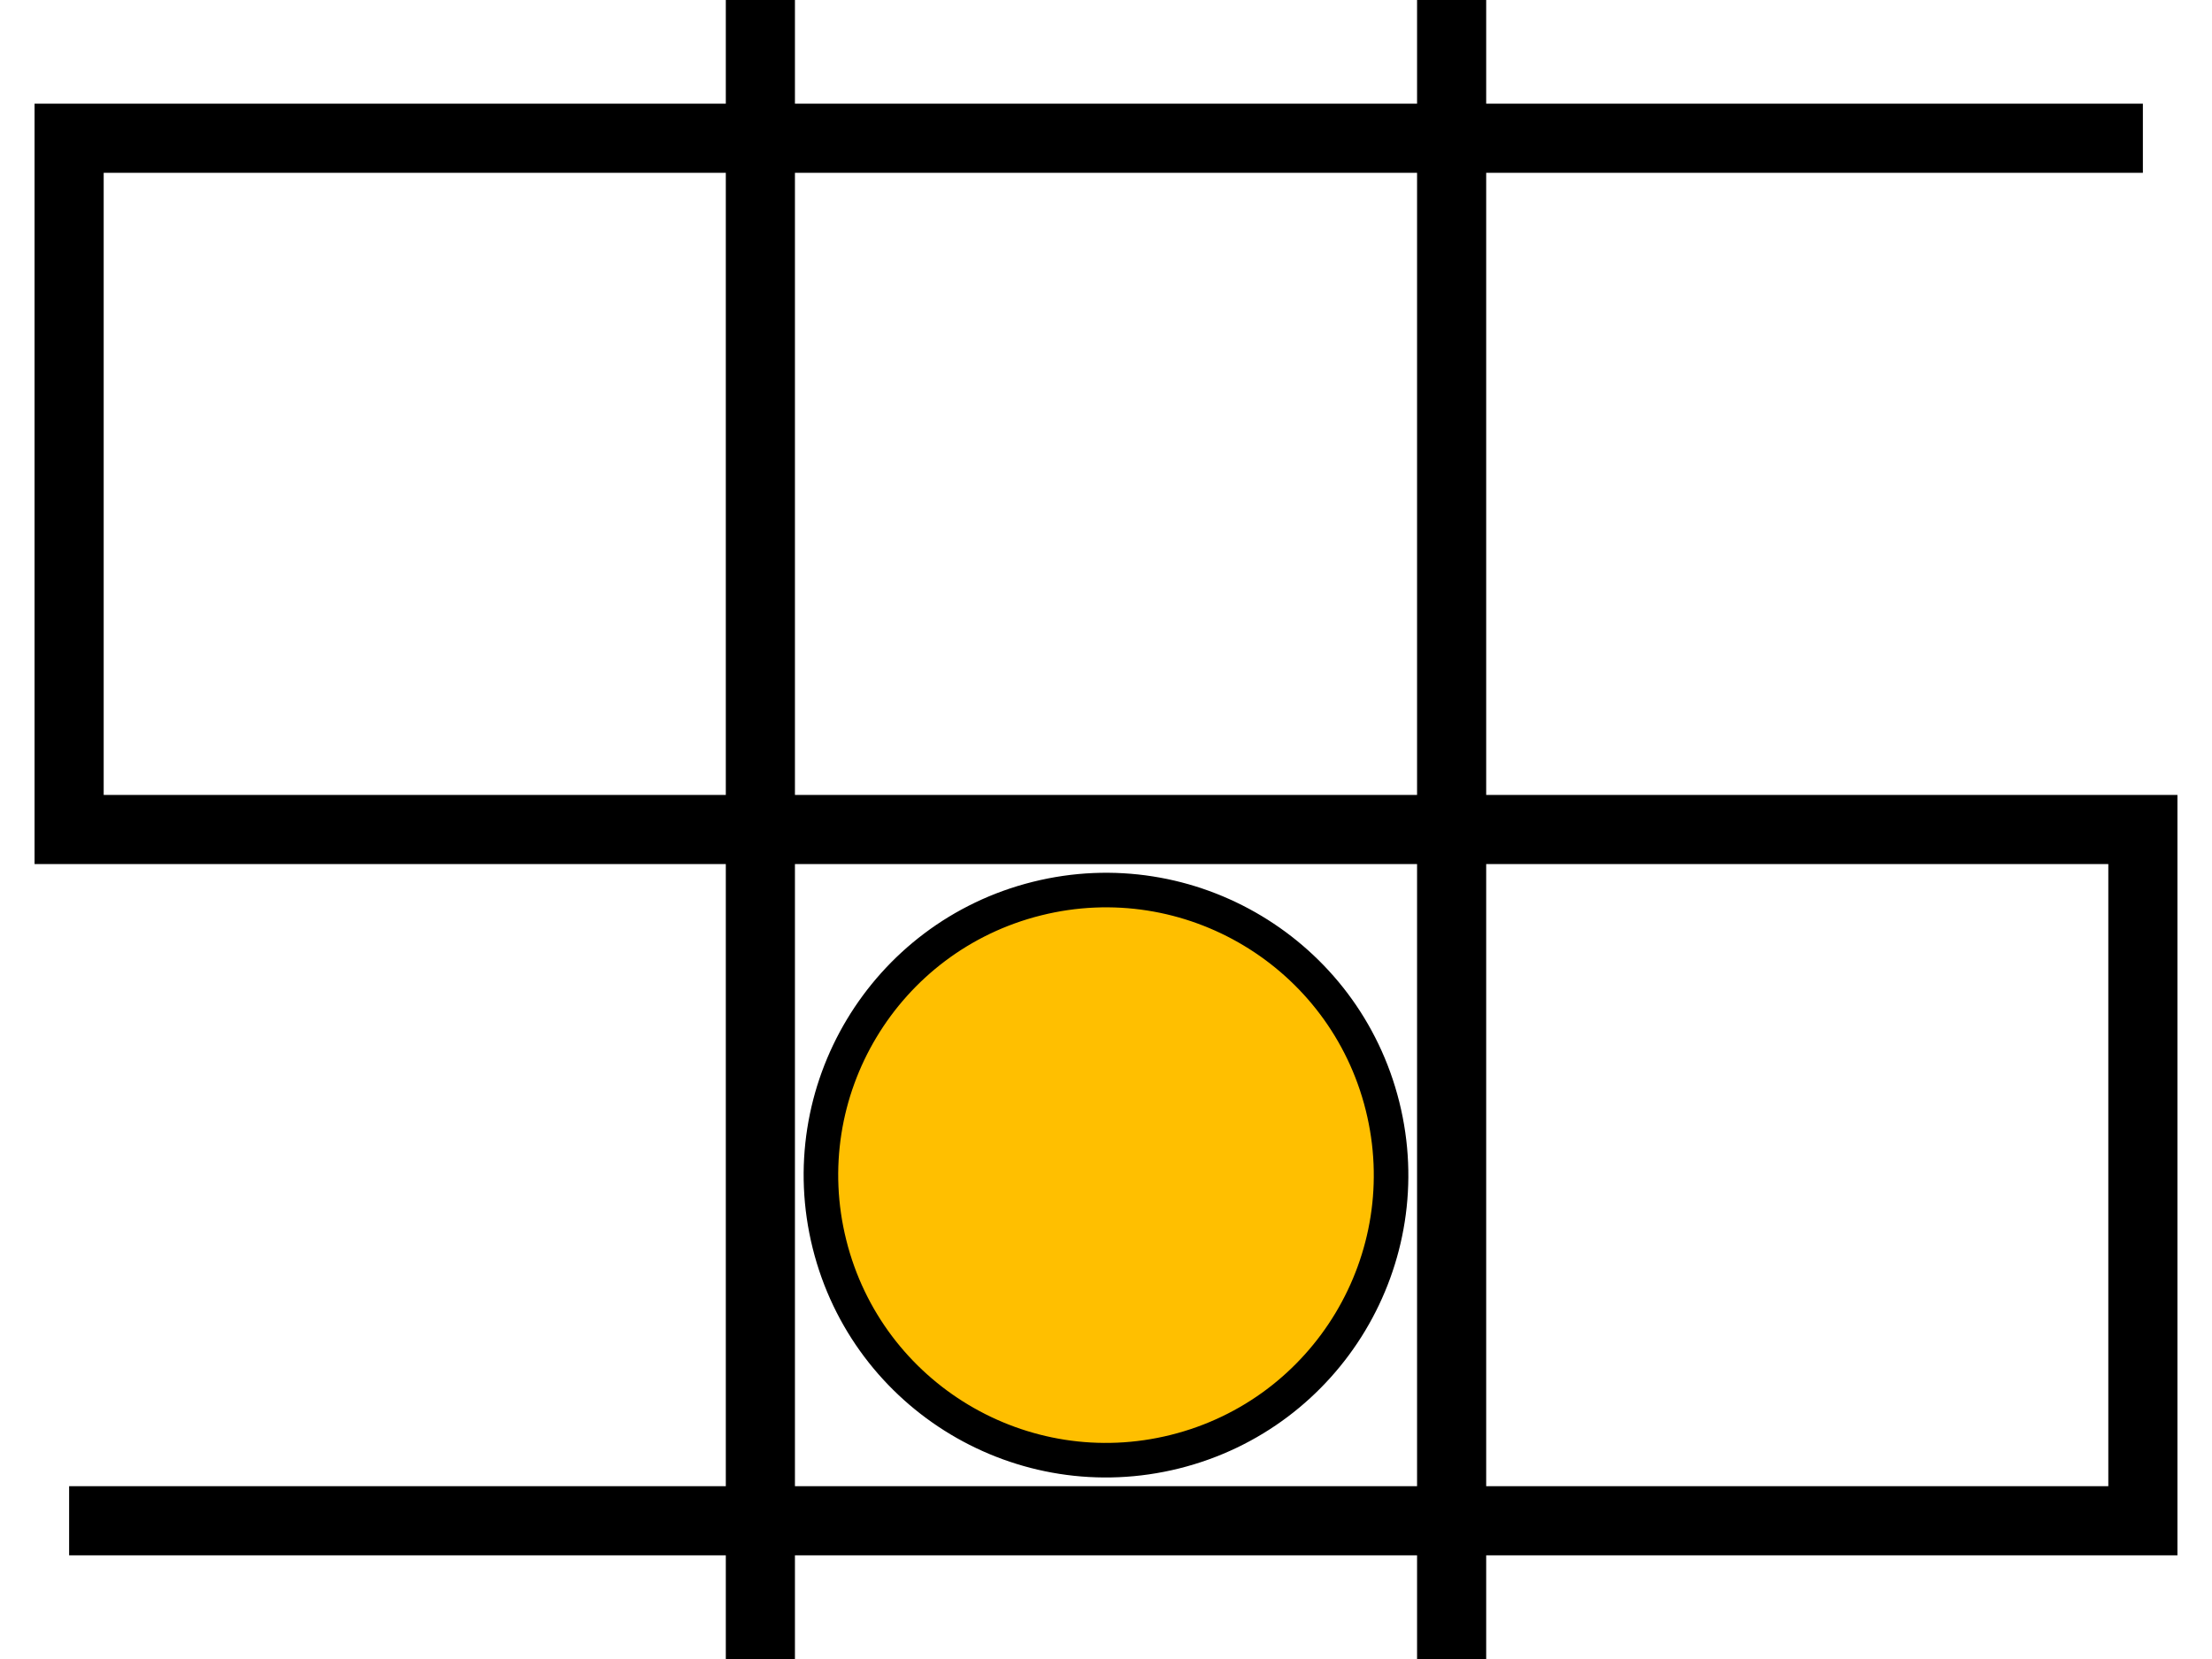
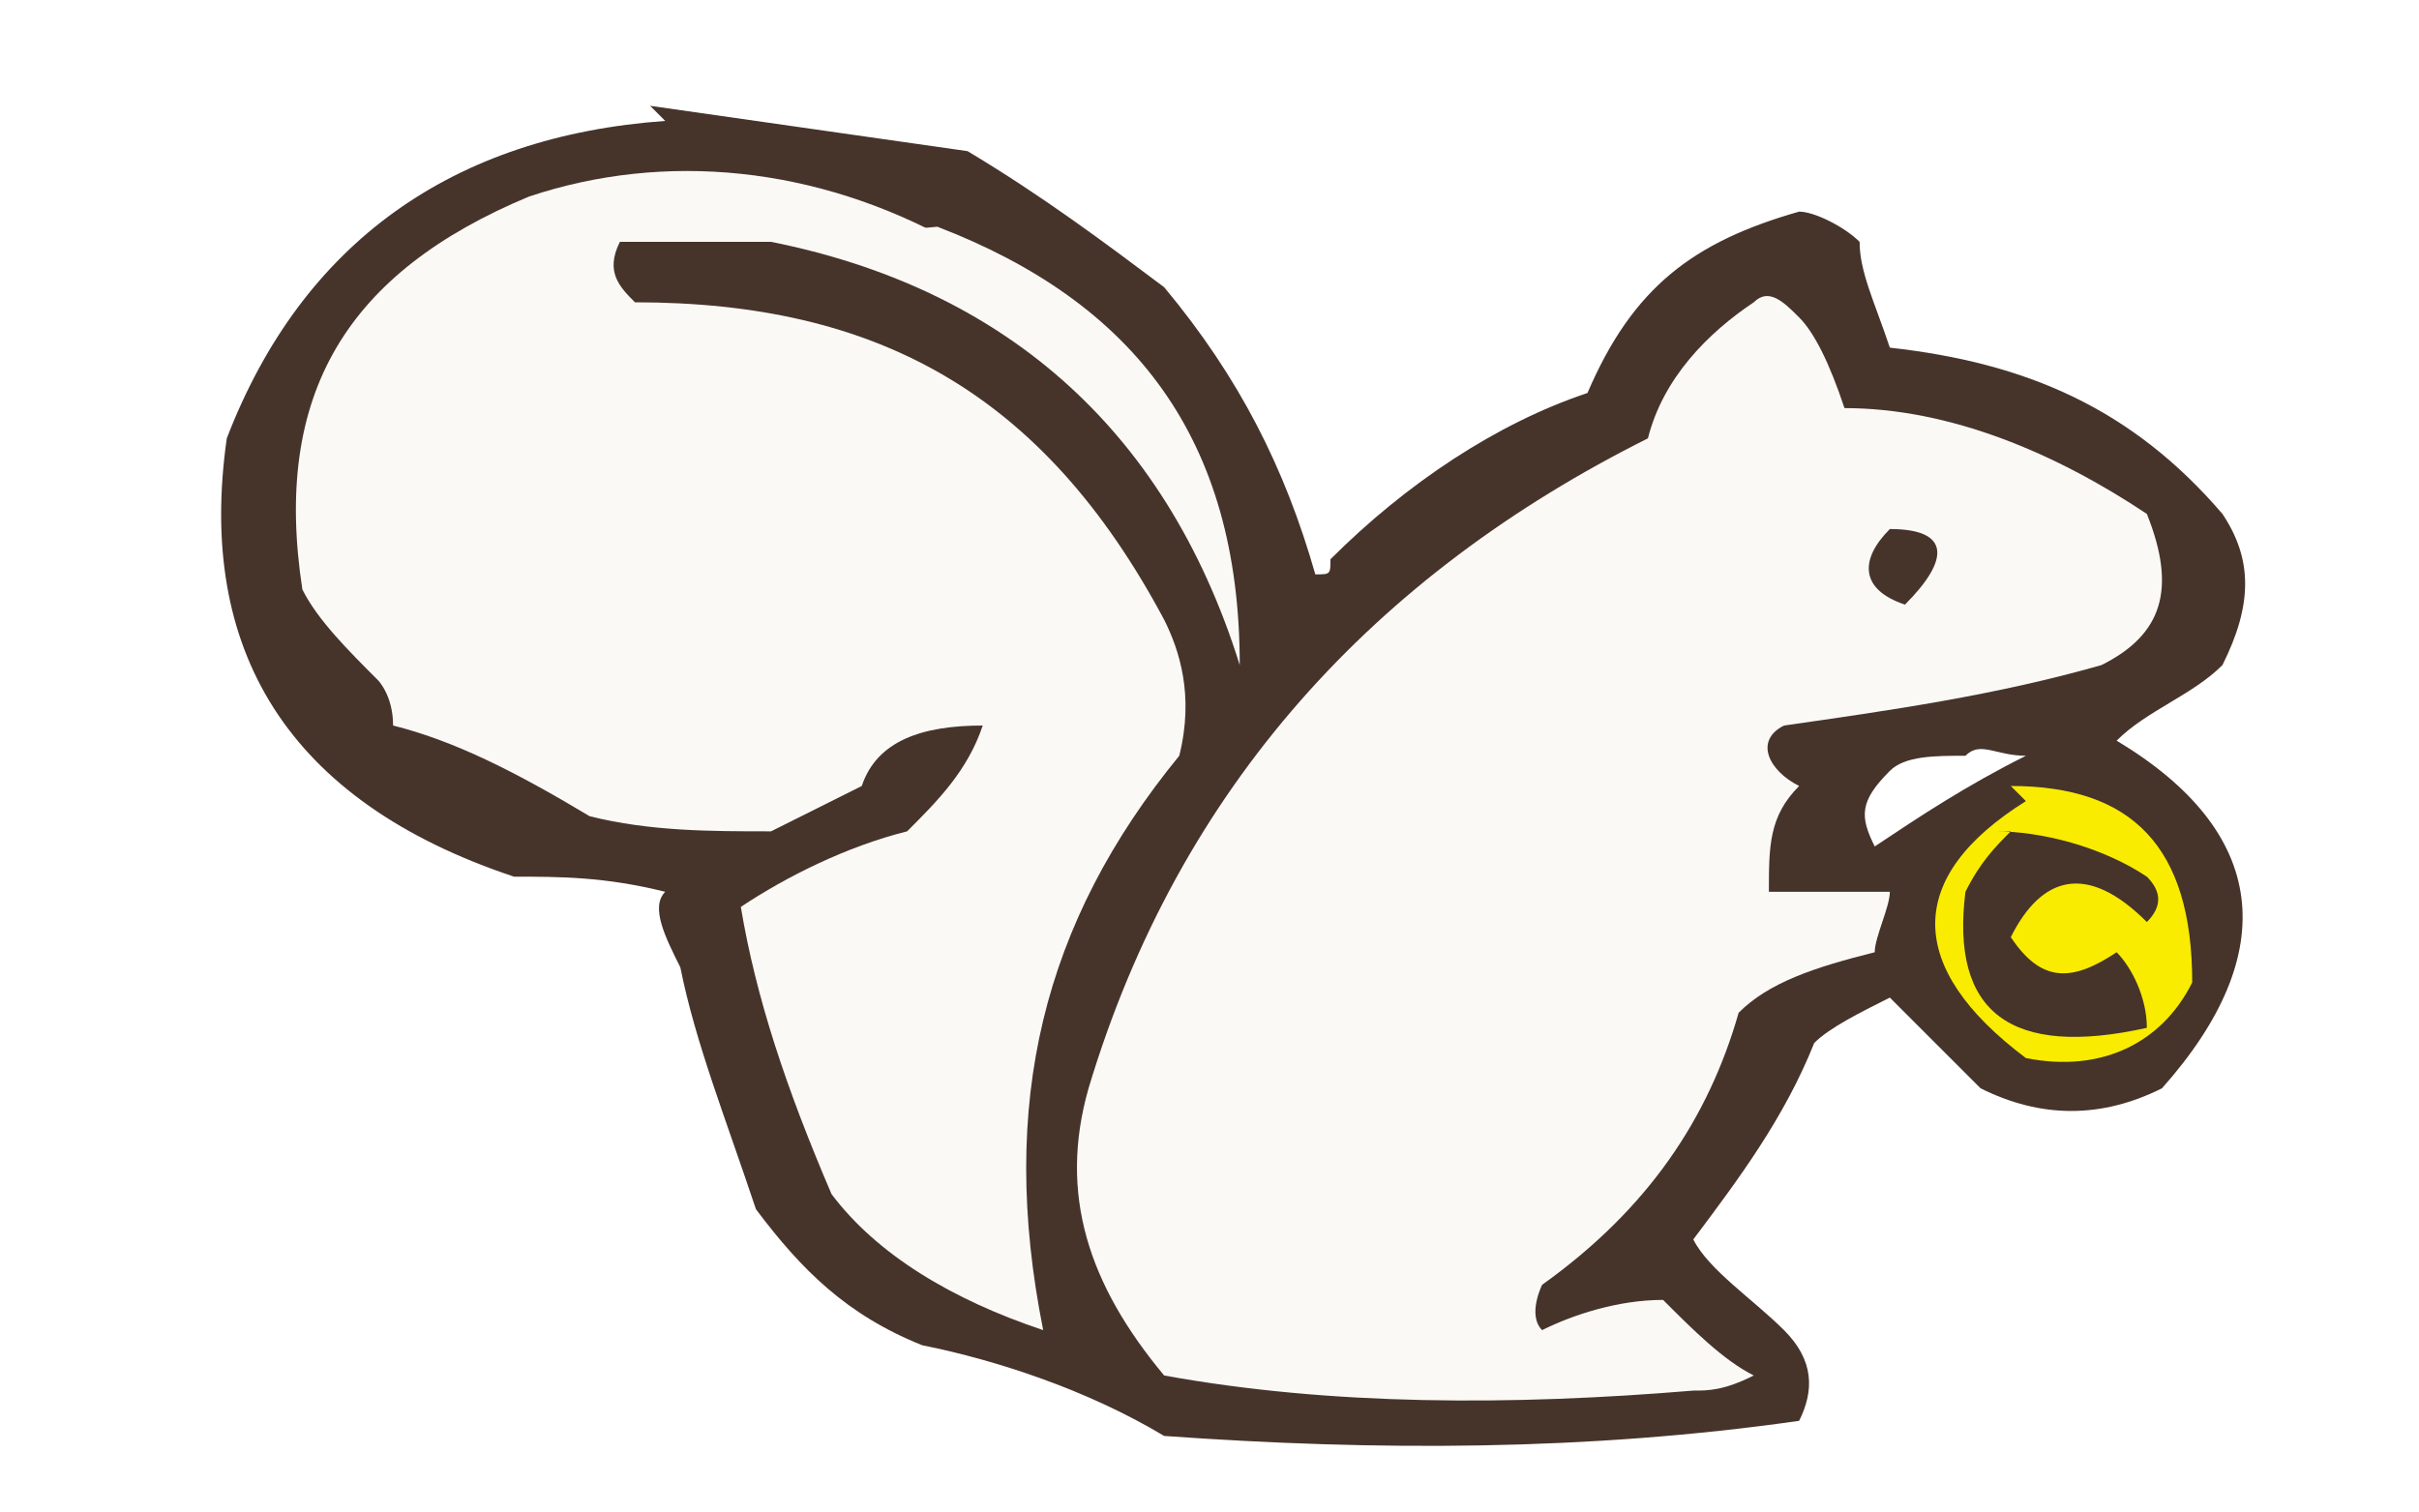
- <svg xmlns="http://www.w3.org/2000/svg" viewBox="-1 -2 32 24">
-   <path d="M 30 0 L 0 0 L 0 10 L 30 10 L 30 20 L 0 20 M 10 -2 L 10 22 M 20 -2 L 20 22" stroke="#000000" stroke-width="1" fill="none" />
-   <path d="M 11 16 A 1 1 0 0 0 19 14 A 1 1 0 0 0 11 16" stroke="#000000" stroke-width="0.5" fill="#ffbf00" />
+ <svg xmlns="http://www.w3.org/2000/svg" version="1.1" width="160px" height="100px" style="shape-rendering:geometricPrecision; text-rendering:geometricPrecision; image-rendering:optimizeQuality; fill-rule:evenodd; clip-rule:evenodd">
+   <g>
+     <path style="opacity:1" fill="#46342b" d="M 43,7 C 50,8 57,9 64,10C 69,13 73,16 77,19C 82,25 85,31 87,38C 88,38 88,38 88,37C 93,32 99,28 105,26C 108,19 112,16 119,14C 120,14 122,15 123,16C 123,18 124,20 125,23C 134,24 141,27 147,34C 149,37 149,40 147,44C 145,46 142,47 140,49C 150,55 151,63 143,72C 139,74 135,74 131,72C 129,70 127,68 125,66C 123,67 121,68 120,69C 118,74 115,78 112,82C 113,84 116,86 118,88C 120,90 120,92 119,94C 105,96 91,96 77,95C 72,92 66,90 61,89C 56,87 53,84 50,80C 48,74 46,69 45,64C 44,62 43,60 44,59C 40,58 37,58 34,58C 19,53 13,43 15,29C 20,16 30,9 44,8 Z M 130,50 C 131,49 132,50 134,50C 130,52 127,54 124,56C 123,54 123,53 125,51C 126,50 128,50 130,50 Z" />
+   </g>
+   <g>
+     <path style="opacity:1" fill="#faf9f6" d="M 116,20 C 117,19 118,20 119,21C 120,22 121,24 122,27C 129,27 136,30 142,34C 144,39 143,42 139,44C 132,46 125,47 118,48C 116,49 117,51 119,52C 117,54 117,56 117,59C 119,59 122,59 125,59C 125,60 124,62 124,63C 120,64 117,65 115,67C 113,74 109,80 102,85C 102,85 101,87 102,88C 104,87 107,86 110,86C 112,88 114,90 116,91C 114,92 113,92 112,92C 100,93 88,93 77,91C 72,85 70,79 72,72C 78,52 91,38 109,29C 110,25 113,22 116,20 Z" />
+   </g>
+   <g>
+     <path style="opacity:1" fill="#46342b" d="M 125,35 C 129,35 129,37 126,40C 123,39 123,37 125,35 Z" />
+   </g>
+   <g>
+     <path style="opacity:1" fill="#faf9f6" d="M 62,15C 75,20 82,29 82,44C 77,28 66,19 51,16C 58,16 62,15 Z" />
+   </g>
+   <g>
+     <path style="opacity:1" fill="#faf9f6" d="M 19,38C 25,50 22,45C 20,43 Z" />
+   </g>
+   <g>
+     <path style="opacity:1" fill="#faf9f6" d="M 63,16 C 59,16 55,17 52,16C 48,16 44,16 41,16C 40,18 41,19 42,20C 58,20 69,26 77,41C 78,43 79,46 78,50C 69,61 66,73 69,88C 63,86 58,83 55,79C 52,72 50,66 49,60C 52,58 56,56 60,55C 62,53 64,51 65,48C 61,48 58,49 57,52C 55,53 53,54 51,55C 47,55 43,55 39,54C 34,51 30,49 26,48C 26,46 25,45 25,45C 23,43 21,41 20,39C 18,26 23,18 35,13C 44,10 54,11 63,16 Z" />
+   </g>
+   <g>
+     <path style="opacity:1" fill="#f9ec01" d="M 133,52 C 141,52 145,56 145,65C 143,69 139,71 134,70C 126,64 126,58 134,53 Z" />
+   </g>
+   <g>
+     <path style="opacity:1" fill="#46342b" d="M 132,55 C 135,55 139,56 142,58C 143,59 143,60 142,61C 138,57 135,58 133,62C 135,65 137,65 140,63C 141,64 142,66 142,68C 133,70 129,67 130,59C 131,57 132,56 133,55 Z" />
+   </g>
</svg>
